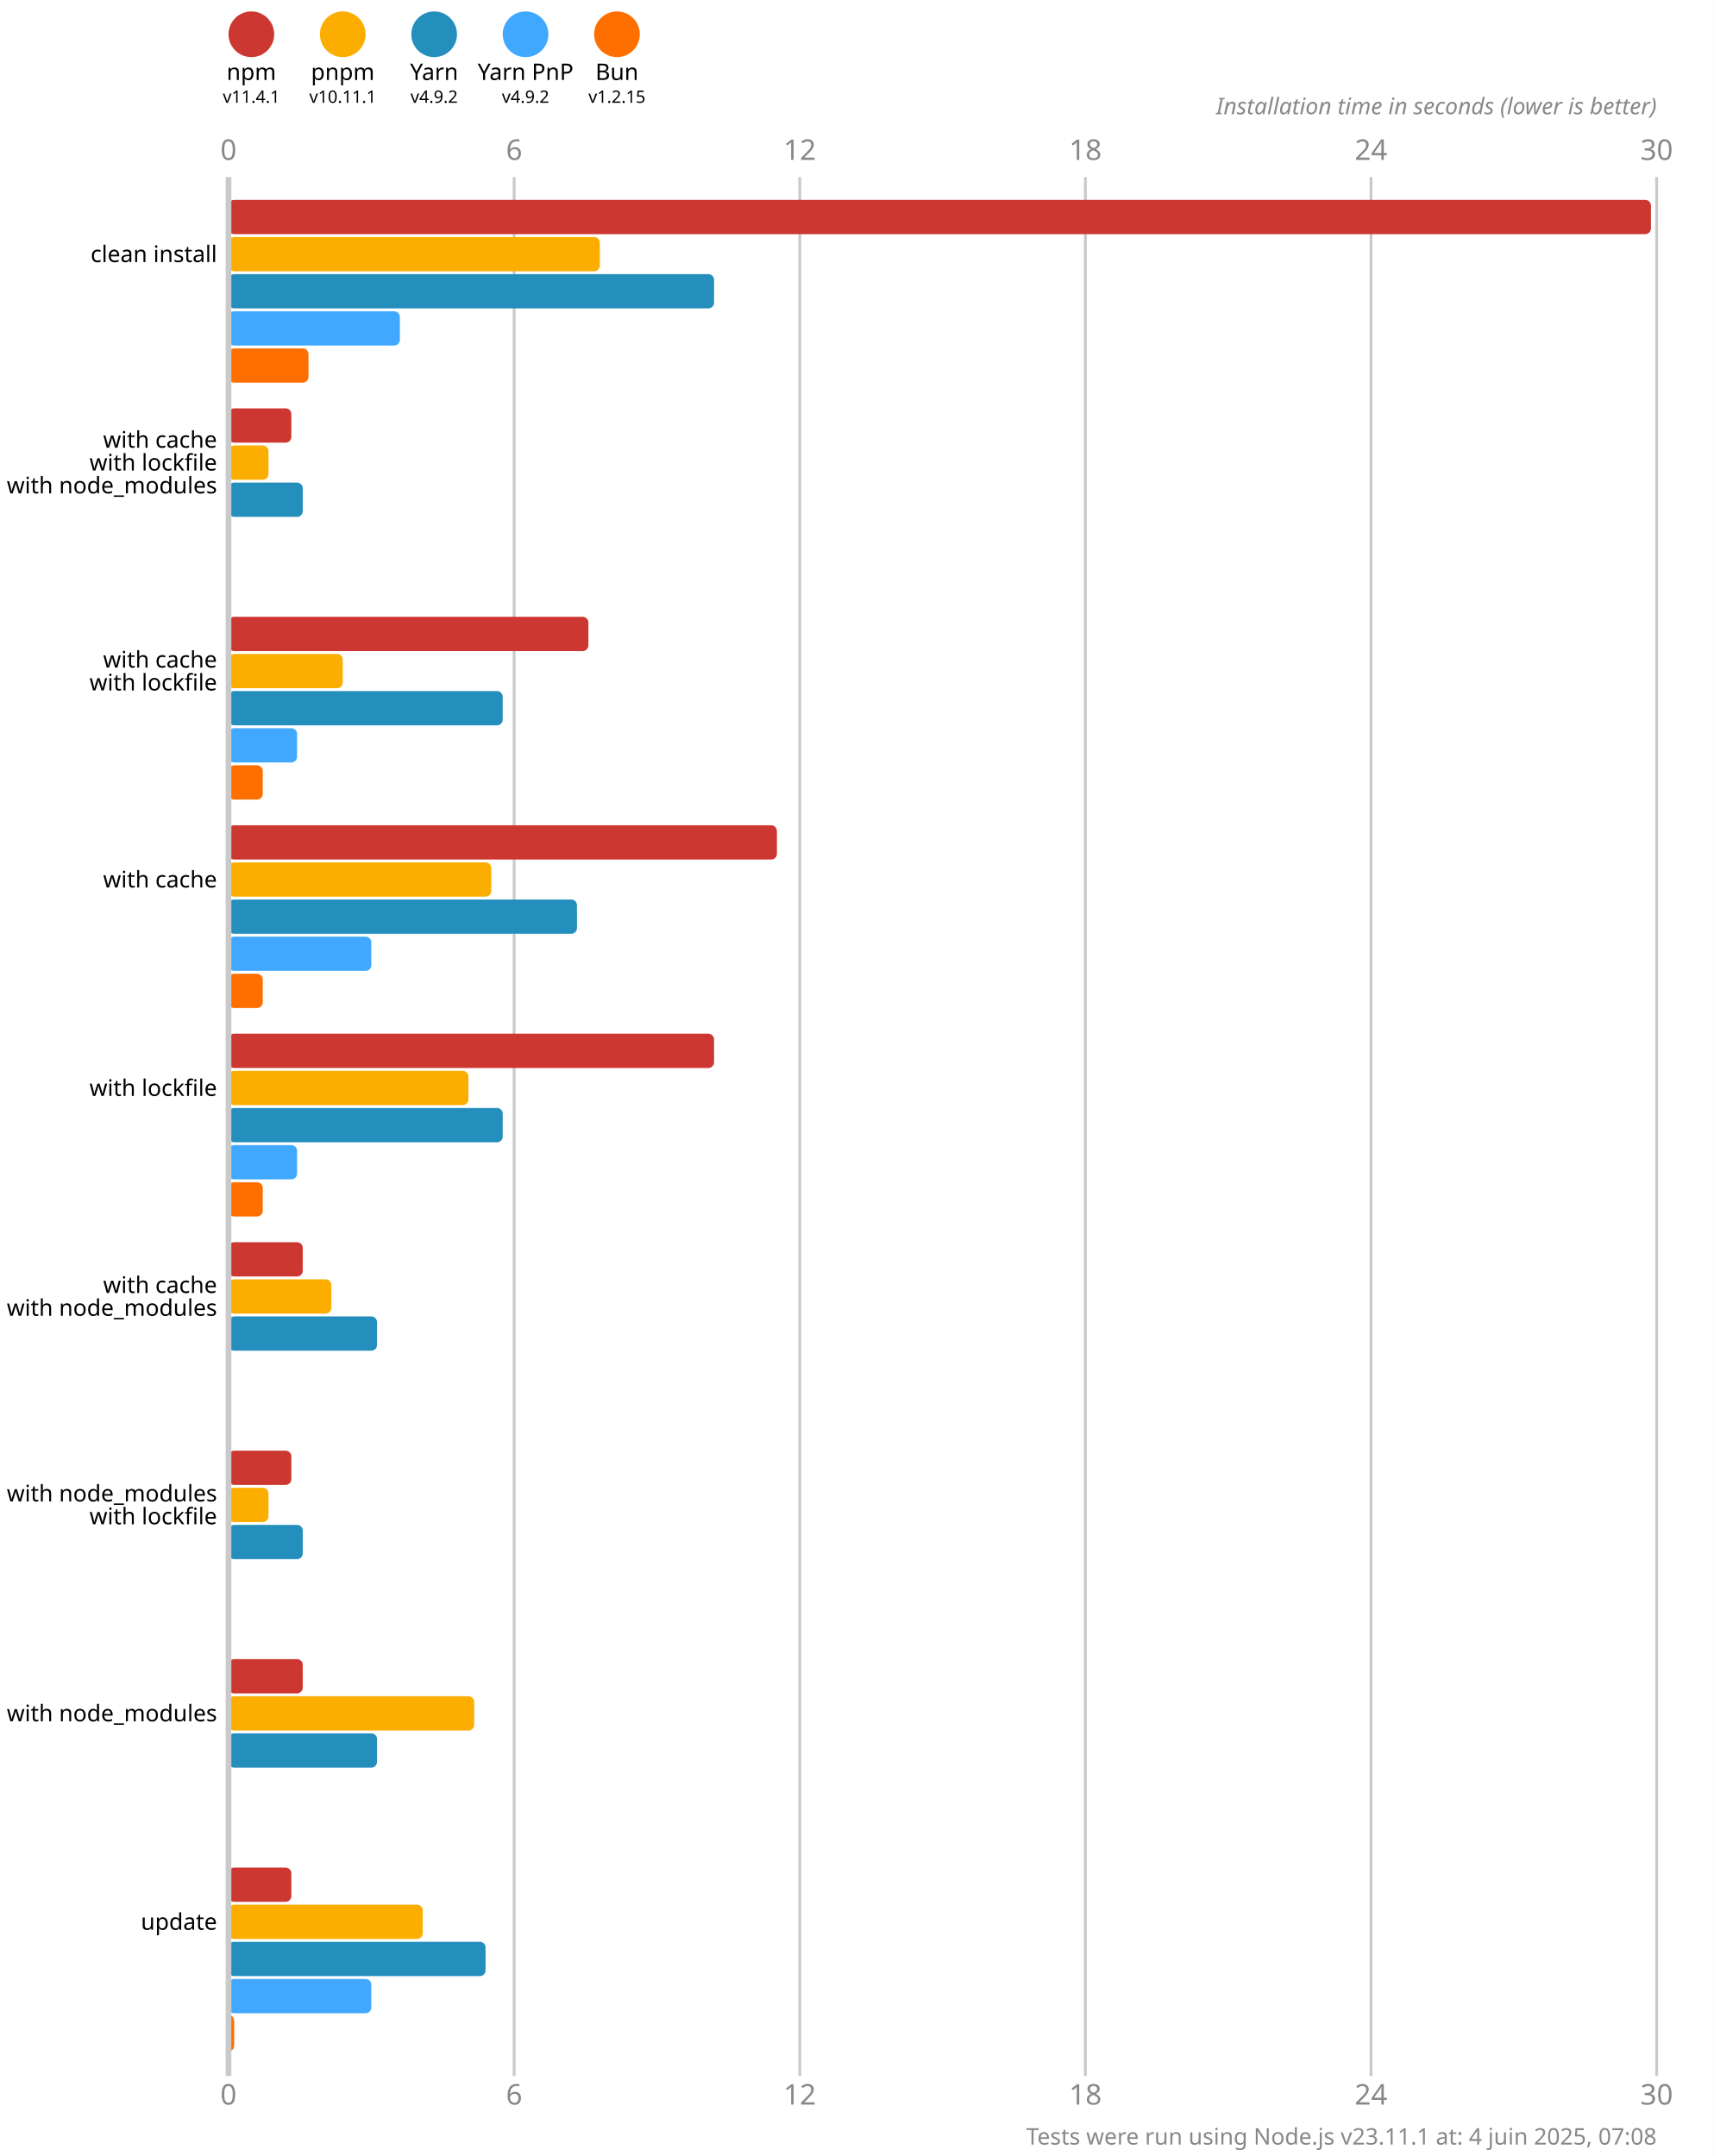
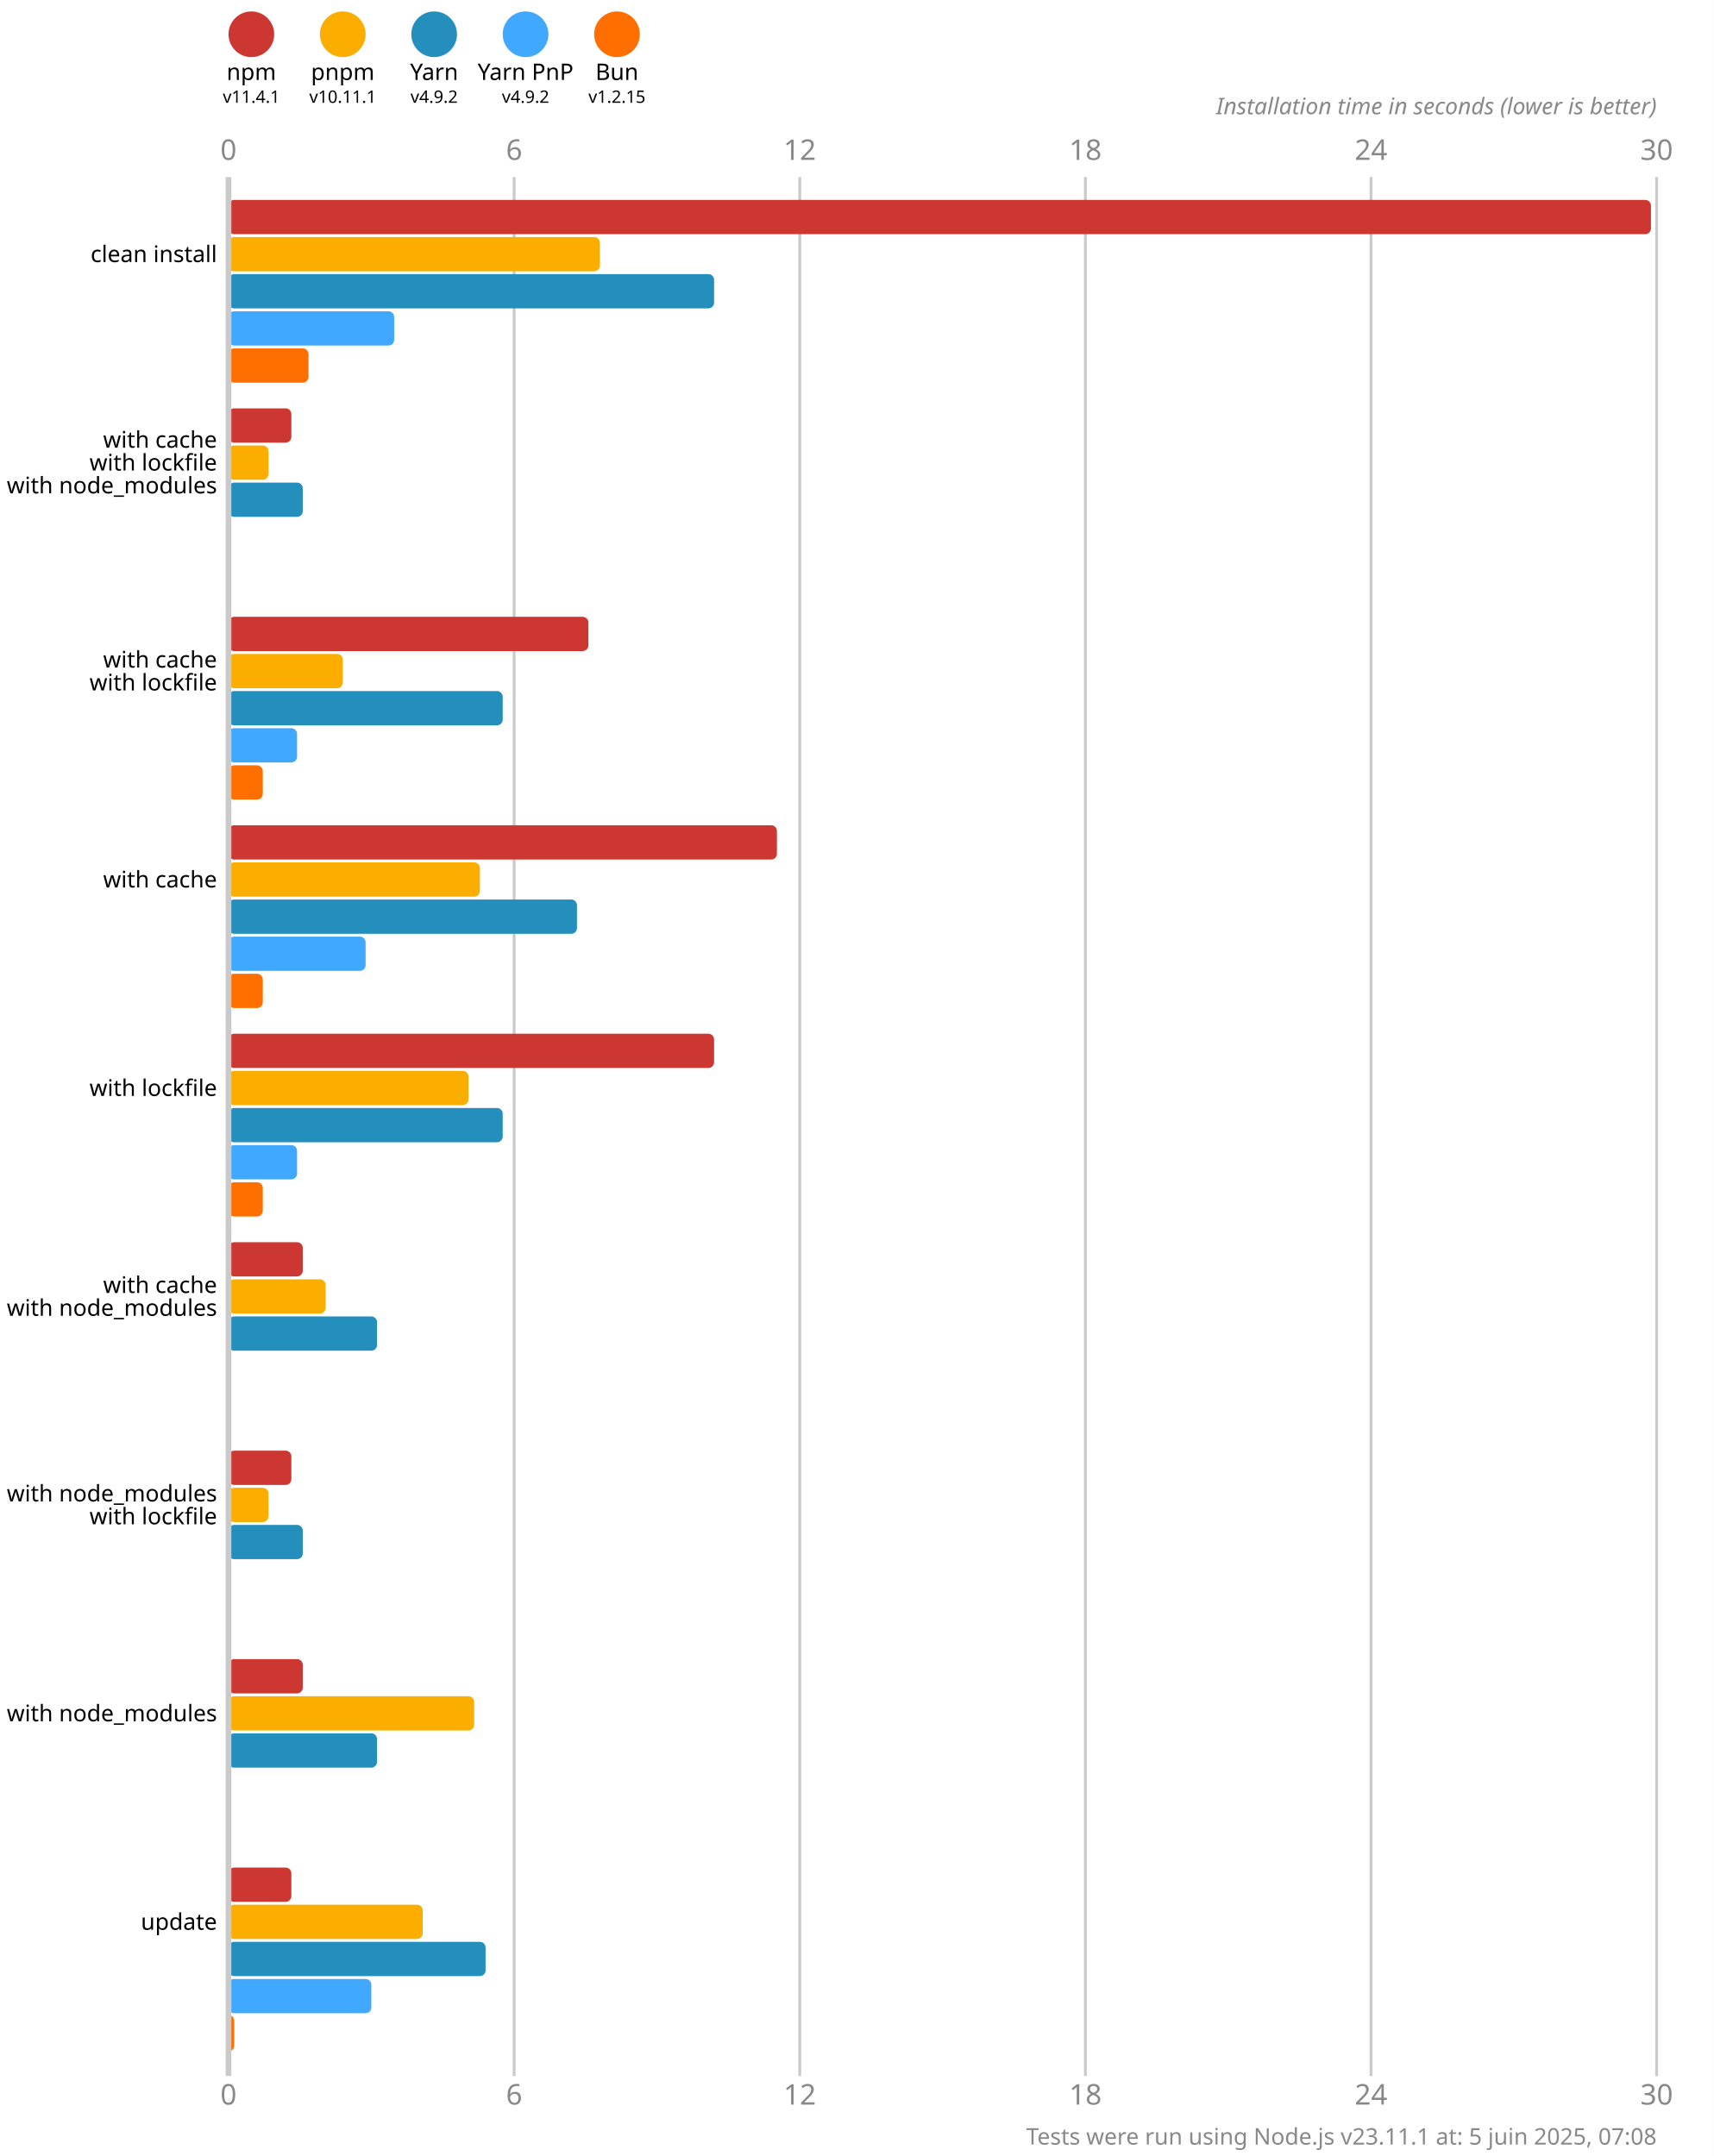
<svg xmlns="http://www.w3.org/2000/svg" version="1.1" viewBox="0 0 300 377.5">
  <style>
    .font { font-family: sans-serif; }
    .s3 { font-size: 3px; }
    .s4 { font-size: 4px; }
    .s5 { font-size: 5px; }
    .line { stroke: #cacaca; }
    .width { stroke-width: 0.5; }
    .text { fill: #888; }
  </style>
  <rect x="0" y="0" width="300" height="377.5" fill="#fff" />
  <circle cx="44" cy="6" r="4" fill="#cd3731" />
  <text x="44" y="14" class="font s4" text-anchor="middle">npm</text>
  <text x="44" y="18" class="font s3" text-anchor="middle">v11.4.1</text>
  <circle cx="60" cy="6" r="4" fill="#fbae00" />
  <text x="60" y="14" class="font s4" text-anchor="middle">pnpm</text>
  <text x="60" y="18" class="font s3" text-anchor="middle">v10.11.1</text>
  <circle cx="76" cy="6" r="4" fill="#248ebd" />
  <text x="76" y="14" class="font s4" text-anchor="middle">Yarn</text>
  <text x="76" y="18" class="font s3" text-anchor="middle">v4.9.2</text>
  <circle cx="92" cy="6" r="4" fill="#40a9ff" />
  <text x="92" y="14" class="font s4" text-anchor="middle">Yarn PnP</text>
  <text x="92" y="18" class="font s3" text-anchor="middle">v4.9.2</text>
  <circle cx="108" cy="6" r="4" fill="#ff6f00" />
  <text x="108" y="14" class="font s4" text-anchor="middle">Bun</text>
  <text x="108" y="18" class="font s3" text-anchor="middle">v1.2.15</text>
  <text x="40" y="28" class="font s5 text" text-anchor="middle">0</text>
  <text x="40" y="368.5" class="font s5 text" text-anchor="middle">0</text>
  <line x1="90" y1="31" x2="90" y2="363.5" class="line width" />
  <text x="90" y="28" class="font s5 text" text-anchor="middle">6</text>
  <text x="90" y="368.5" class="font s5 text" text-anchor="middle">6</text>
  <line x1="140" y1="31" x2="140" y2="363.5" class="line width" />
  <text x="140" y="28" class="font s5 text" text-anchor="middle">12</text>
  <text x="140" y="368.5" class="font s5 text" text-anchor="middle">12</text>
  <line x1="190" y1="31" x2="190" y2="363.5" class="line width" />
  <text x="190" y="28" class="font s5 text" text-anchor="middle">18</text>
  <text x="190" y="368.5" class="font s5 text" text-anchor="middle">18</text>
  <line x1="240" y1="31" x2="240" y2="363.5" class="line width" />
  <text x="240" y="28" class="font s5 text" text-anchor="middle">24</text>
  <text x="240" y="368.5" class="font s5 text" text-anchor="middle">24</text>
  <line x1="290" y1="31" x2="290" y2="363.5" class="line width" />
  <text x="290" y="28" class="font s5 text" text-anchor="middle">30</text>
  <text x="290" y="368.5" class="font s5 text" text-anchor="middle">30</text>
  <text x="290" y="20" class="font s4 text" font-style="italic" text-anchor="end">Installation time in seconds (lower is better)</text>
  <rect x="40" y="35" width="249" height="6" fill="#cd3731" rx="1" ry="1" />
  <rect x="40" y="41.5" width="65" height="6" fill="#fbae00" rx="1" ry="1" />
  <rect x="40" y="48" width="85" height="6" fill="#248ebd" rx="1" ry="1" />
-   <rect x="40" y="54.5" width="30" height="6" fill="#40a9ff" rx="1" ry="1" />
+   <rect x="40" y="54.5" width="29" height="6" fill="#40a9ff" rx="1" ry="1" />
  <rect x="40" y="61" width="14" height="6" fill="#ff6f00" rx="1" ry="1" />
  <rect x="40" y="71.5" width="11" height="6" fill="#cd3731" rx="1" ry="1" />
  <rect x="40" y="78" width="7" height="6" fill="#fbae00" rx="1" ry="1" />
  <rect x="40" y="84.5" width="13" height="6" fill="#248ebd" rx="1" ry="1" />
  <rect x="40" y="91" width="0" height="6" fill="#40a9ff" rx="1" ry="1" />
  <rect x="40" y="97.5" width="0" height="6" fill="#ff6f00" rx="1" ry="1" />
  <rect x="40" y="108" width="63" height="6" fill="#cd3731" rx="1" ry="1" />
  <rect x="40" y="114.5" width="20" height="6" fill="#fbae00" rx="1" ry="1" />
  <rect x="40" y="121" width="48" height="6" fill="#248ebd" rx="1" ry="1" />
  <rect x="40" y="127.5" width="12" height="6" fill="#40a9ff" rx="1" ry="1" />
  <rect x="40" y="134" width="6" height="6" fill="#ff6f00" rx="1" ry="1" />
  <rect x="40" y="144.5" width="96" height="6" fill="#cd3731" rx="1" ry="1" />
-   <rect x="40" y="151" width="46" height="6" fill="#fbae00" rx="1" ry="1" />
+   <rect x="40" y="151" width="44" height="6" fill="#fbae00" rx="1" ry="1" />
  <rect x="40" y="157.5" width="61" height="6" fill="#248ebd" rx="1" ry="1" />
-   <rect x="40" y="164" width="25" height="6" fill="#40a9ff" rx="1" ry="1" />
+   <rect x="40" y="164" width="24" height="6" fill="#40a9ff" rx="1" ry="1" />
  <rect x="40" y="170.5" width="6" height="6" fill="#ff6f00" rx="1" ry="1" />
  <rect x="40" y="181" width="85" height="6" fill="#cd3731" rx="1" ry="1" />
  <rect x="40" y="187.5" width="42" height="6" fill="#fbae00" rx="1" ry="1" />
  <rect x="40" y="194" width="48" height="6" fill="#248ebd" rx="1" ry="1" />
  <rect x="40" y="200.5" width="12" height="6" fill="#40a9ff" rx="1" ry="1" />
  <rect x="40" y="207" width="6" height="6" fill="#ff6f00" rx="1" ry="1" />
  <rect x="40" y="217.5" width="13" height="6" fill="#cd3731" rx="1" ry="1" />
-   <rect x="40" y="224" width="18" height="6" fill="#fbae00" rx="1" ry="1" />
+   <rect x="40" y="224" width="17" height="6" fill="#fbae00" rx="1" ry="1" />
  <rect x="40" y="230.5" width="26" height="6" fill="#248ebd" rx="1" ry="1" />
  <rect x="40" y="237" width="0" height="6" fill="#40a9ff" rx="1" ry="1" />
  <rect x="40" y="243.5" width="0" height="6" fill="#ff6f00" rx="1" ry="1" />
  <rect x="40" y="254" width="11" height="6" fill="#cd3731" rx="1" ry="1" />
  <rect x="40" y="260.5" width="7" height="6" fill="#fbae00" rx="1" ry="1" />
  <rect x="40" y="267" width="13" height="6" fill="#248ebd" rx="1" ry="1" />
  <rect x="40" y="273.5" width="0" height="6" fill="#40a9ff" rx="1" ry="1" />
  <rect x="40" y="280" width="0" height="6" fill="#ff6f00" rx="1" ry="1" />
  <rect x="40" y="290.5" width="13" height="6" fill="#cd3731" rx="1" ry="1" />
  <rect x="40" y="297" width="43" height="6" fill="#fbae00" rx="1" ry="1" />
  <rect x="40" y="303.5" width="26" height="6" fill="#248ebd" rx="1" ry="1" />
  <rect x="40" y="310" width="0" height="6" fill="#40a9ff" rx="1" ry="1" />
  <rect x="40" y="316.5" width="0" height="6" fill="#ff6f00" rx="1" ry="1" />
  <rect x="40" y="327" width="11" height="6" fill="#cd3731" rx="1" ry="1" />
  <rect x="40" y="333.5" width="34" height="6" fill="#fbae00" rx="1" ry="1" />
  <rect x="40" y="340" width="45" height="6" fill="#248ebd" rx="1" ry="1" />
  <rect x="40" y="346.5" width="25" height="6" fill="#40a9ff" rx="1" ry="1" />
  <rect x="40" y="353" width="1" height="6" fill="#ff6f00" rx="1" ry="1" />
  <line x1="40" y1="31" x2="40" y2="363.5" class="line" />
  <text x="38" y="44.5" class="font s4" dominant-baseline="middle" text-anchor="end">clean install</text>
  <text x="38" y="77" class="font s4" dominant-baseline="middle" text-anchor="end">with cache</text>
  <text x="38" y="81" class="font s4" dominant-baseline="middle" text-anchor="end">with lockfile</text>
  <text x="38" y="85" class="font s4" dominant-baseline="middle" text-anchor="end">with node_modules</text>
  <text x="38" y="115.5" class="font s4" dominant-baseline="middle" text-anchor="end">with cache</text>
  <text x="38" y="119.5" class="font s4" dominant-baseline="middle" text-anchor="end">with lockfile</text>
  <text x="38" y="154" class="font s4" dominant-baseline="middle" text-anchor="end">with cache</text>
  <text x="38" y="190.5" class="font s4" dominant-baseline="middle" text-anchor="end">with lockfile</text>
  <text x="38" y="225" class="font s4" dominant-baseline="middle" text-anchor="end">with cache</text>
  <text x="38" y="229" class="font s4" dominant-baseline="middle" text-anchor="end">with node_modules</text>
  <text x="38" y="261.5" class="font s4" dominant-baseline="middle" text-anchor="end">with node_modules</text>
  <text x="38" y="265.5" class="font s4" dominant-baseline="middle" text-anchor="end">with lockfile</text>
  <text x="38" y="300" class="font s4" dominant-baseline="middle" text-anchor="end">with node_modules</text>
  <text x="38" y="336.5" class="font s4" dominant-baseline="middle" text-anchor="end">update</text>
-   <text x="290" y="375.5" class="font s4 text" text-anchor="end">Tests were run using Node.js v23.11.1 at: 4 juin 2025, 07:08</text>
+   <text x="290" y="375.5" class="font s4 text" text-anchor="end">Tests were run using Node.js v23.11.1 at: 5 juin 2025, 07:08</text>
</svg>
